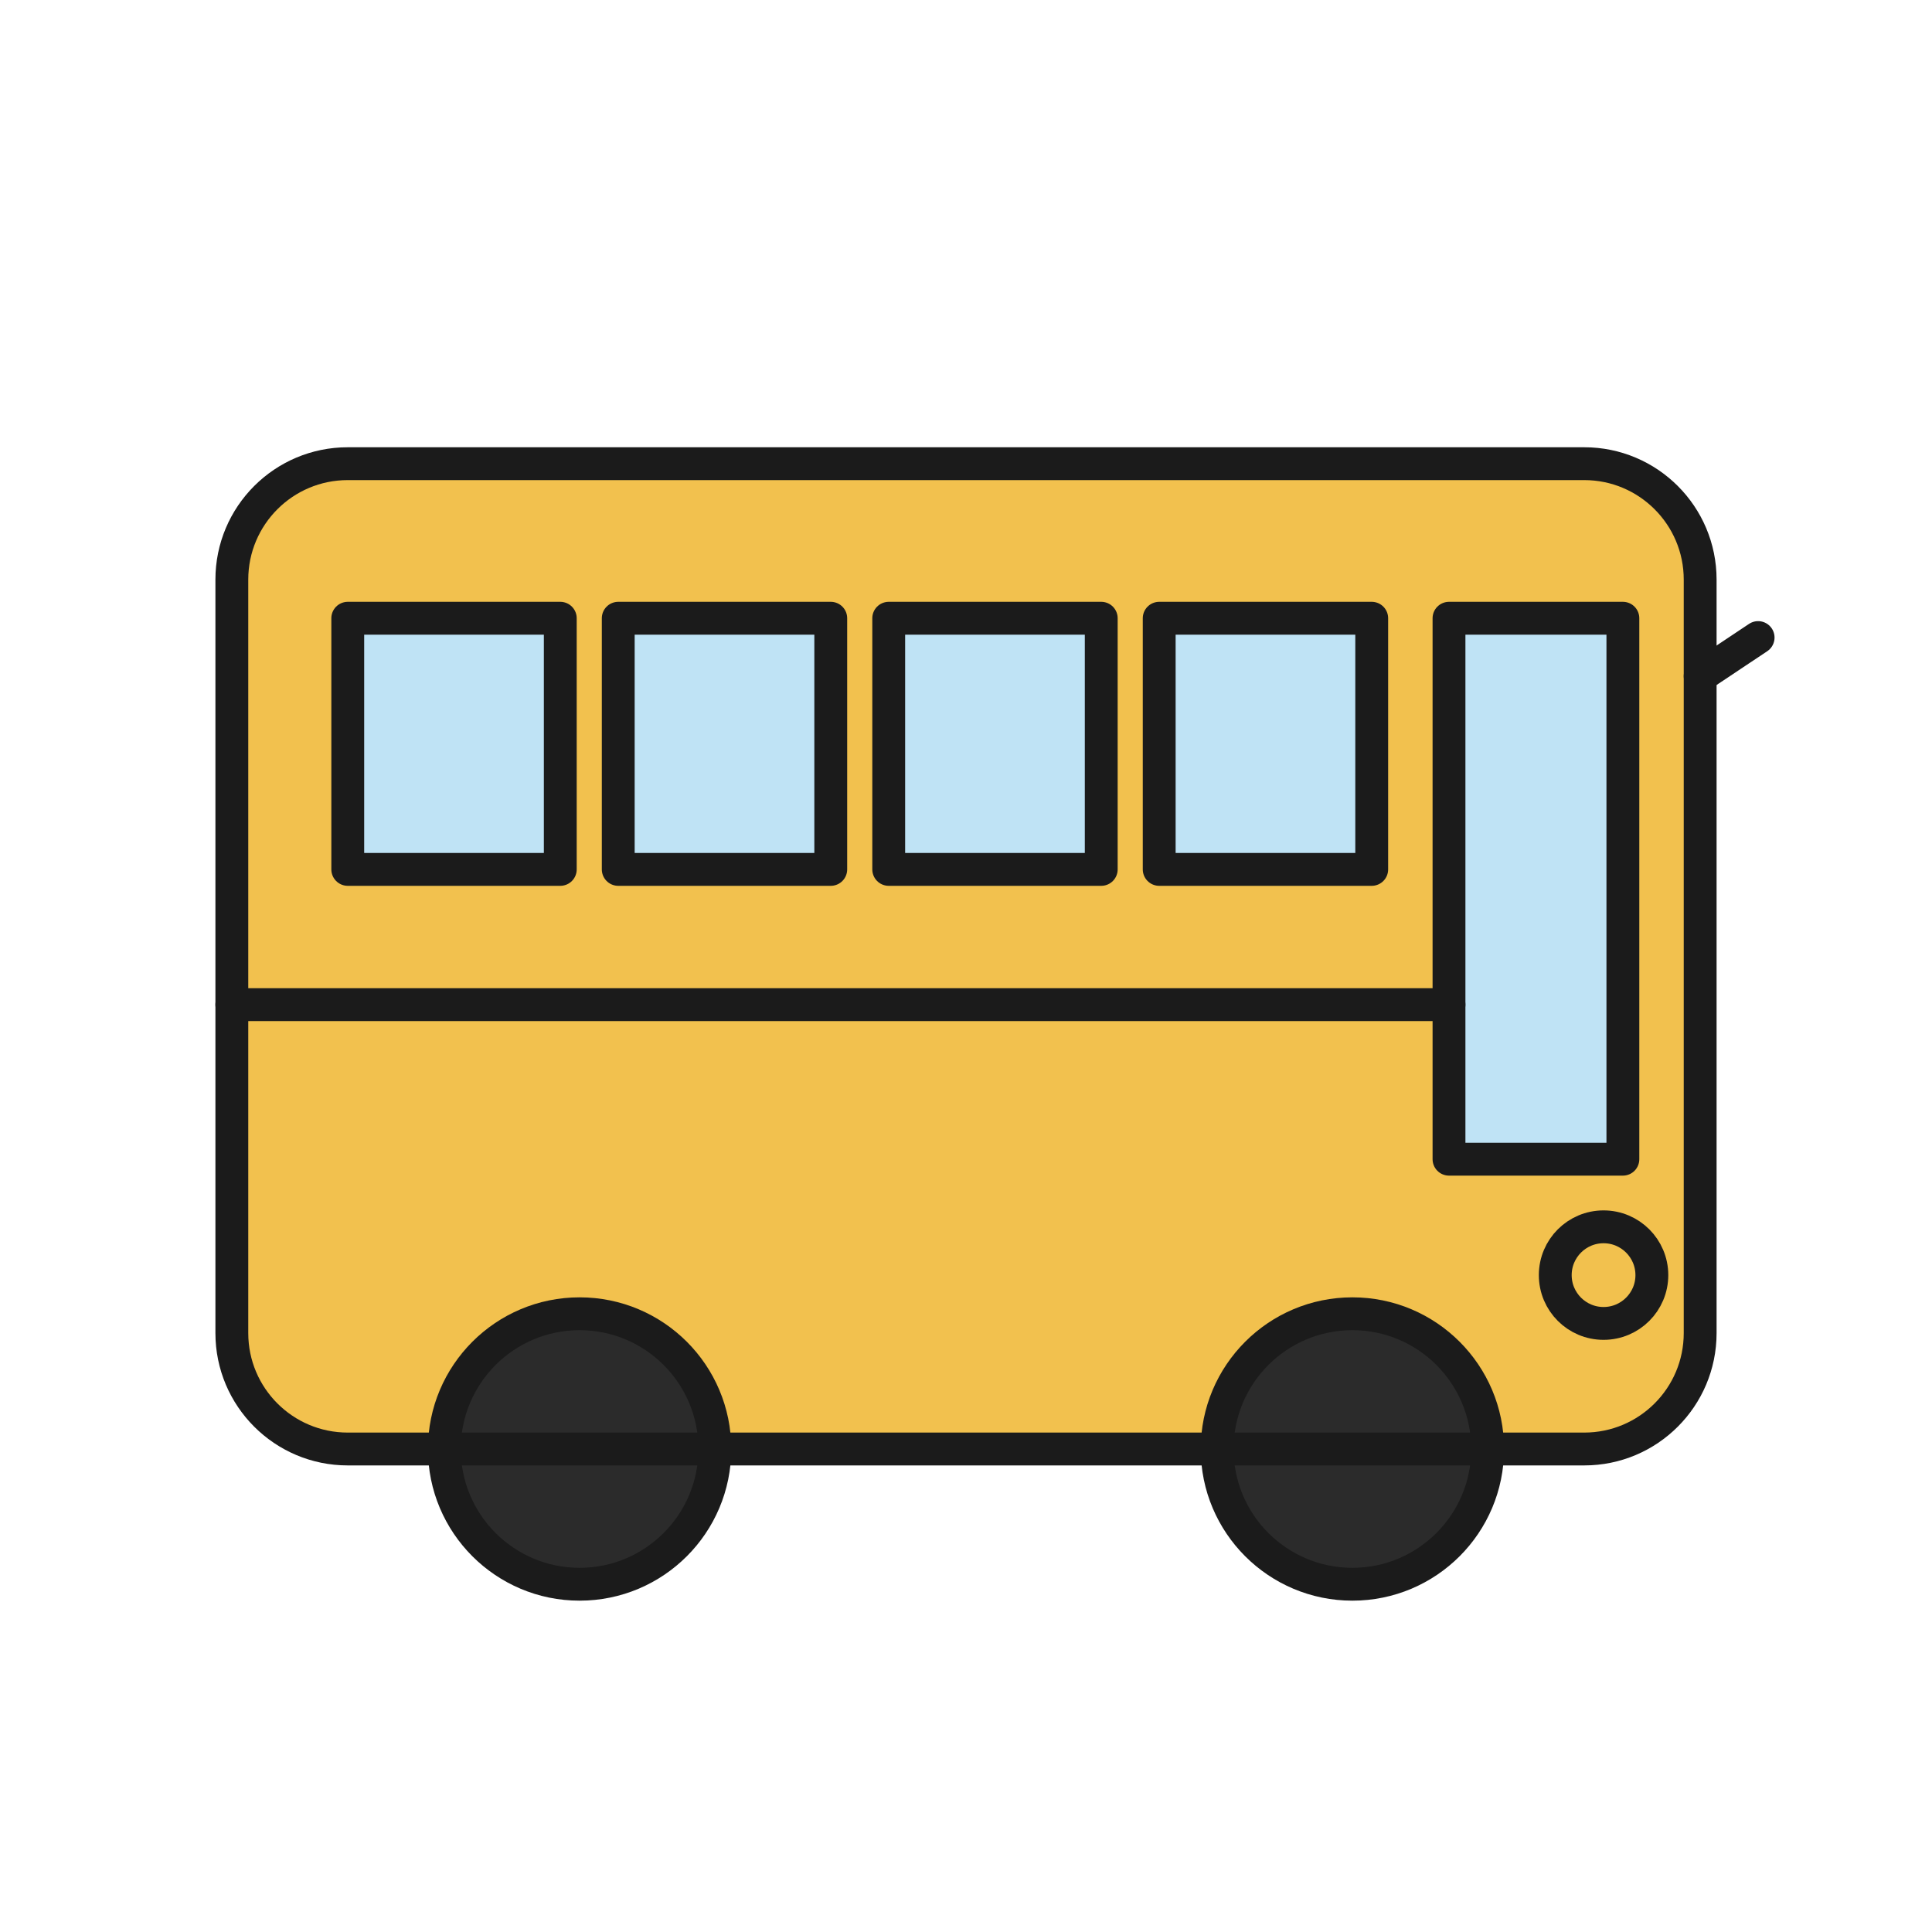
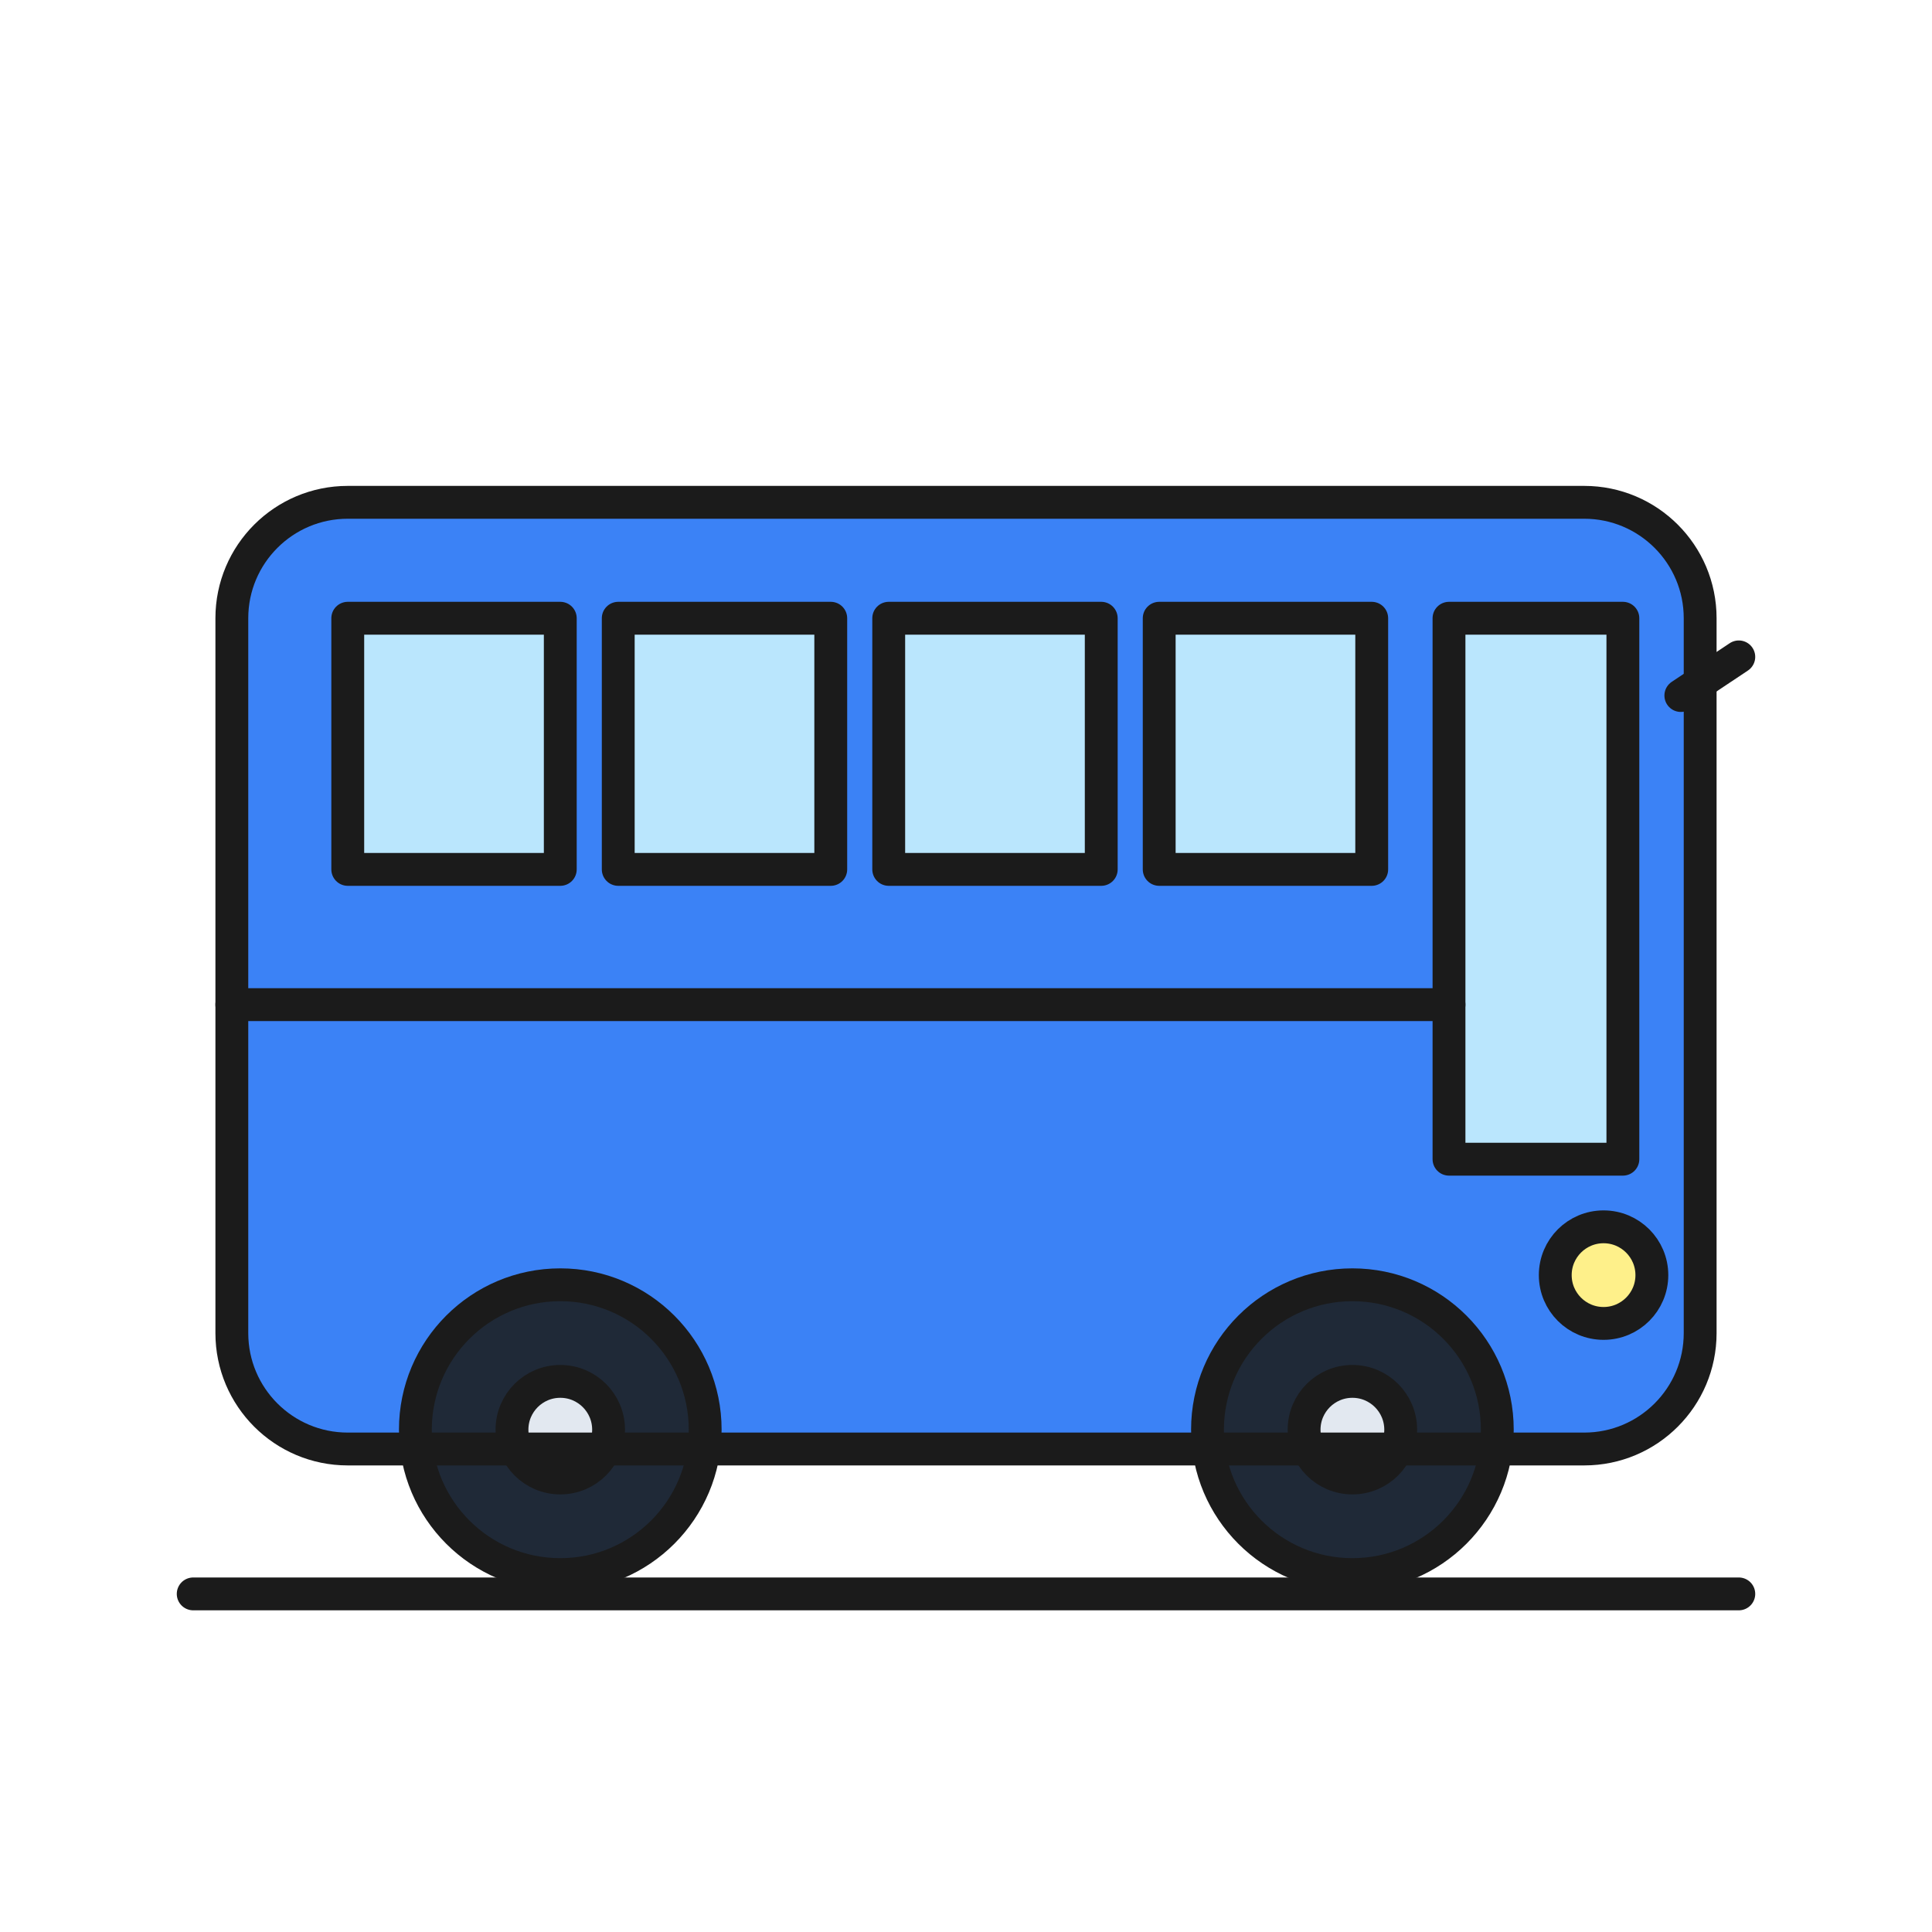
<svg xmlns="http://www.w3.org/2000/svg" viewBox="0 0 200 200">
-   <path d="M36,48 L164,48 A12,12 0 0,1 176,60 L176,138 A12,12 0 0,1 164,150 L36,150 A12,12 0 0,1 24,138 L24,60 A12,12 0 0,1 36,48 Z" fill="#F2C14E" />
-   <path d="M36,64 L58,64 L58,90 L36,90 Z M64,64 L86,64 L86,90 L64,90 Z M92,64 L114,64 L114,90 L92,90 Z M120,64 L142,64 L142,90 L120,90 Z M150,64 L168,64 L168,120 L150,120 Z" fill="#BFE3F5" />
-   <path d="M46,150 A14,14 0 1,0 74,150 A14,14 0 1,0 46,150 Z M126,150 A14,14 0 1,0 154,150 A14,14 0 1,0 126,150 Z" fill="#2B2B2B" />
+   <path d="M36,52 L164,52 A12,12 0 0,1 176,64 L176,138 A12,12 0 0,1 164,150 L36,150 A12,12 0 0,1 24,138 L24,64 A12,12 0 0,1 36,52 Z" fill="#3B82F6" />
+   <path d="M36,64 L58,64 L58,90 L36,90 Z M64,64 L86,64 L86,90 L64,90 Z M92,64 L114,64 L114,90 L92,90 Z M120,64 L142,64 L142,90 L120,90 Z M150,64 L168,64 L168,120 L150,120 Z" fill="#BAE6FD" />
+   <path d="M43,148 A15,15 0 1,0 73,148 A15,15 0 1,0 43,148 Z M125,148 A15,15 0 1,0 155,148 A15,15 0 1,0 125,148 Z" fill="#1F2937" />
+   <path d="M53,148 A5,5 0 1,0 63,148 A5,5 0 1,0 53,148 Z M135,148 A5,5 0 1,0 145,148 A5,5 0 1,0 135,148 Z" fill="#E2E8F0" />
+   <path d="M161,132 A5,5 0 1,0 171,132 A5,5 0 1,0 161,132 Z" fill="#FEF08A" />
  <g fill="none" stroke="#1B1B1B" stroke-width="3.4" stroke-linecap="round" stroke-linejoin="round">
-     <path d="M36,48 L164,48 A12,12 0 0,1 176,60 L176,138 A12,12 0 0,1 164,150 L36,150 A12,12 0 0,1 24,138 L24,60 A12,12 0 0,1 36,48 Z" />
+     <path d="M36,52 L164,52 A12,12 0 0,1 176,64 L176,138 A12,12 0 0,1 164,150 L36,150 A12,12 0 0,1 24,138 L24,64 A12,12 0 0,1 36,52 Z" />
    <path d="M36,64 L58,64 L58,90 L36,90 Z" />
    <path d="M64,64 L86,64 L86,90 L64,90 Z" />
    <path d="M92,64 L114,64 L114,90 L92,90 Z" />
    <path d="M120,64 L142,64 L142,90 L120,90 Z" />
    <path d="M150,64 L168,64 L168,120 L150,120 Z" />
    <path d="M24,104 L150,104" />
    <path d="M161,132 A5,5 0 1,0 171,132 A5,5 0 1,0 161,132 Z" />
-     <path d="M46,150 A14,14 0 1,0 74,150 A14,14 0 1,0 46,150 Z" />
-     <path d="M126,150 A14,14 0 1,0 154,150 A14,14 0 1,0 126,150 Z" />
-     <path d="M176,70 L182,66" />
+     <path d="M43,148 A15,15 0 1,0 73,148 A15,15 0 1,0 43,148 Z" />
+     <path d="M53,148 A5,5 0 1,0 63,148 A5,5 0 1,0 53,148 Z" />
+     <path d="M125,148 A15,15 0 1,0 155,148 A15,15 0 1,0 125,148 Z" />
+     <path d="M135,148 A5,5 0 1,0 145,148 A5,5 0 1,0 135,148 Z" />
+     <path d="M174,72 L180,68" />
+     <path d="M20,165 L180,165" />
  </g>
</svg>
